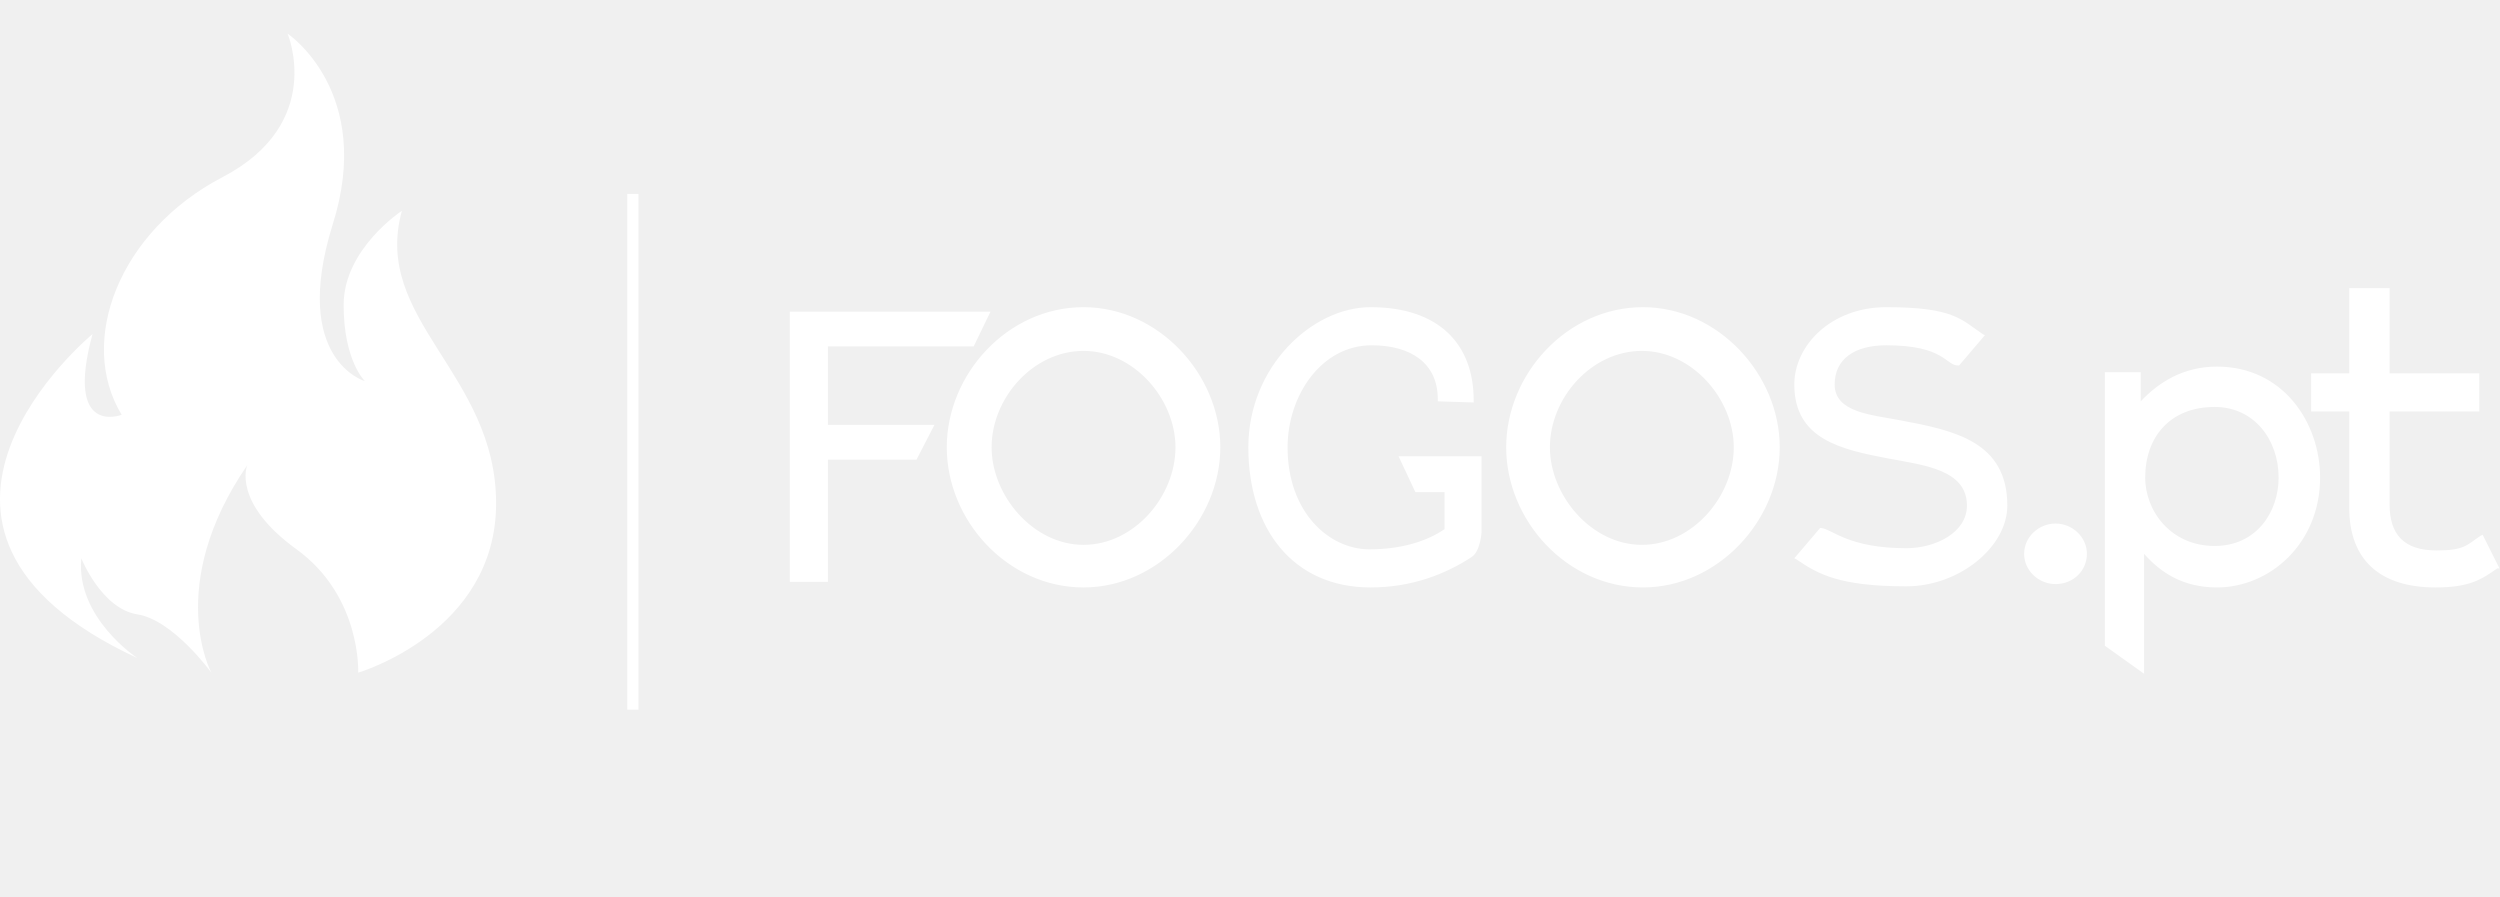
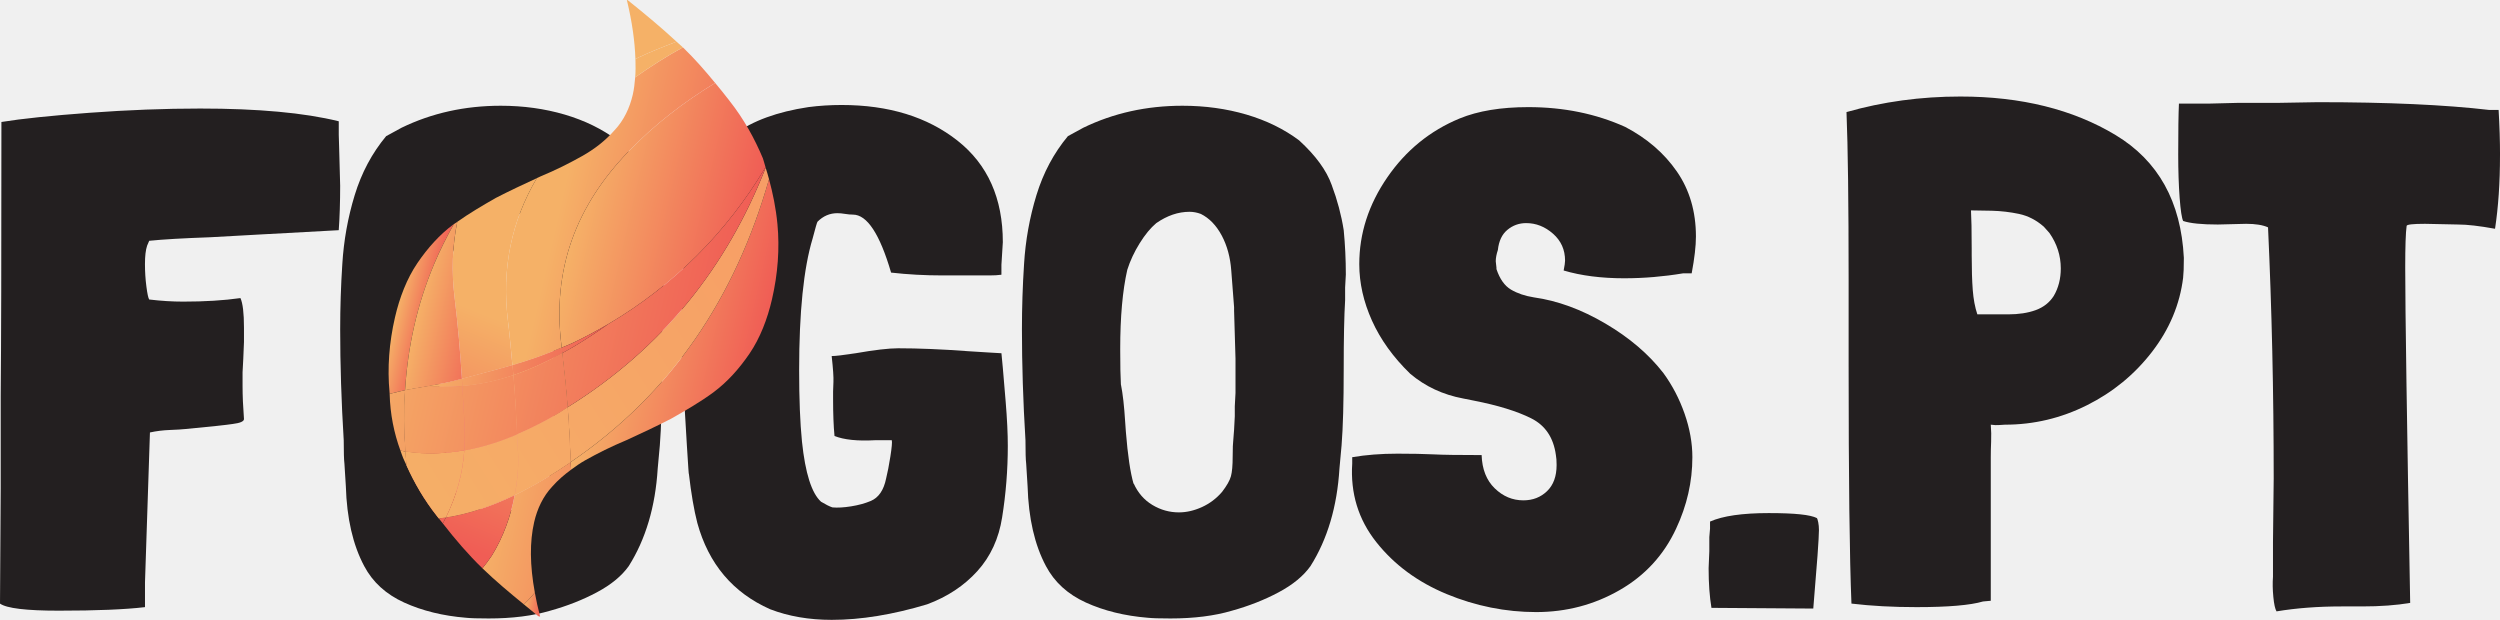
- <svg xmlns="http://www.w3.org/2000/svg" version="1.1" x="0" y="0" width="223" height="80" viewBox="0, 0, 223, 80">
-   <g id="Background">
-     <rect x="0" y="0" width="223" height="80" fill="#000000" fill-opacity="0" />
-   </g>
-   <g id="Layer_1">
-     <path d="M55.952,17.3 L56.952,17.3 L56.952,63.3 L55.952,63.3 L55.952,17.3 z M10.852,37 C6.852,30.4 10.652,20.6 19.852,15.8 C29.052,11 25.652,3 25.652,3 C25.652,3 33.452,8.2 29.652,20.1 C25.952,32.1 32.552,34 32.552,34 C32.552,34 30.652,32.2 30.652,27.2 C30.652,22.2 35.852,18.8 35.852,18.8 C33.152,28.5 44.252,33.3 44.252,44.9 C44.252,56.4 31.952,60 31.952,60 C31.952,60 32.252,53.2 26.452,49 C20.652,44.8 22.052,41.5 22.052,41.5 C14.652,52.3 18.852,60 18.852,60 C18.852,60 15.452,55.3 12.252,54.8 C9.052,54.3 7.252,49.8 7.252,49.8 C6.752,55.1 12.252,58.7 12.252,58.7 C-12.748,47.1 8.252,29.8 8.252,29.8 C5.752,39 10.852,37 10.852,37 z M70.452,27.8 L88.352,27.8 L86.852,30.9 L73.852,30.9 L73.852,37.9 L83.352,37.9 L81.752,41 L73.852,41 L73.852,51.9 L70.452,51.9 L70.452,27.8 z M84.452,39.9 C84.452,33.4 89.852,27.4 96.652,27.4 C103.352,27.4 108.852,33.4 108.852,39.9 C108.852,46.4 103.352,52.4 96.652,52.4 C89.852,52.4 84.452,46.4 84.452,39.9 z M88.452,39.9 C88.452,44.2 92.152,48.6 96.652,48.6 C101.152,48.6 104.852,44.3 104.852,39.9 C104.852,35.6 101.152,31.3 96.652,31.3 C92.152,31.3 88.452,35.5 88.452,39.9 z M132.152,40.7 L132.152,47.5 L132.152,47.5 C132.152,47.5 132.052,49.2 131.252,49.7 C128.952,51.2 125.952,52.4 122.252,52.4 C115.352,52.4 111.352,47.2 111.352,39.9 C111.352,32.7 117.052,27.4 122.252,27.4 C128.352,27.4 131.452,30.7 131.452,35.7 L131.452,35.9 L128.252,35.8 L128.252,35.6 C128.252,32.4 125.852,30.8 122.352,30.8 C117.852,30.8 114.852,35.3 114.852,39.9 C114.852,45.7 118.552,49 122.152,49 C124.952,49 127.252,48.3 128.852,47.2 L128.852,43.9 L126.252,43.9 L124.752,40.7 L132.152,40.7 z M134.352,39.9 C134.352,33.4 139.752,27.4 146.552,27.4 C153.252,27.4 158.752,33.4 158.752,39.9 C158.752,46.4 153.252,52.4 146.552,52.4 C139.752,52.4 134.352,46.4 134.352,39.9 z M138.252,39.9 C138.252,44.2 141.952,48.6 146.452,48.6 C150.952,48.6 154.652,44.3 154.652,39.9 C154.652,35.6 150.952,31.3 146.452,31.3 C141.952,31.3 138.252,35.5 138.252,39.9 z M168.252,30.8 C165.452,30.8 163.652,32 163.652,34.3 C163.652,36.8 166.952,37 169.552,37.5 C174.352,38.4 179.052,39.4 179.052,45.1 C179.052,48.8 174.752,52.3 170.052,52.3 C164.052,52.3 162.152,51.2 160.252,49.9 L160.052,49.8 L162.352,47.1 L162.452,47.1 C163.452,47.2 164.852,48.9 170.052,48.9 C172.652,48.9 175.452,47.5 175.452,45.1 C175.452,41.9 171.652,41.5 168.452,40.9 C164.252,40.1 160.052,39.2 160.052,34.3 C160.052,30.8 163.352,27.4 168.252,27.4 C174.252,27.4 174.952,28.5 176.852,29.8 L177.052,29.9 L174.752,32.6 L174.652,32.6 C173.552,32.6 173.452,30.8 168.252,30.8 z M183.352,46.7 C184.852,46.7 186.152,47.9 186.152,49.4 C186.152,50.9 184.952,52.1 183.352,52.1 C181.852,52.1 180.552,50.9 180.552,49.4 C180.552,47.9 181.852,46.7 183.352,46.7 z M197.752,32.7 C203.652,32.7 206.952,37.7 206.952,42.6 C206.952,48.5 202.452,52.4 197.752,52.4 C194.752,52.4 192.752,51.1 191.252,49.4 L191.252,60.1 L187.752,57.6 L187.752,33.2 L190.952,33.2 L190.952,35.8 C192.552,34.1 194.752,32.7 197.752,32.7 z M197.552,48.7 C201.252,48.7 203.252,45.7 203.252,42.6 C203.252,39.2 201.052,36.3 197.552,36.3 C193.552,36.3 191.352,39 191.352,42.6 C191.352,45.6 193.652,48.7 197.552,48.7 z M222.752,50.7 C221.352,51.7 220.252,52.4 217.252,52.4 C212.252,52.4 209.552,49.9 209.552,45.3 L209.552,36.7 L206.152,36.7 L206.152,33.3 L209.552,33.3 L209.552,25.7 L213.152,25.7 L213.152,33.3 L221.152,33.3 L221.152,36.7 L213.152,36.7 L213.152,45 C213.152,47.7 214.452,49.1 217.352,49.1 C219.852,49.1 220.052,48.6 221.252,47.8 L221.452,47.7 L222.952,50.7 L222.752,50.7 z" fill="#FFFFFF" />
+ <svg xmlns="http://www.w3.org/2000/svg" xmlns:xlink="http://www.w3.org/1999/xlink" id="Layer_2" data-name="Layer 2" viewBox="0 0 2064.96 512">
+   <defs>
+     <style>
+       .cls-1 {
+         fill: url(#linear-gradient-15);
+       }
+ 
+       .cls-2 {
+         fill: url(#linear-gradient-13);
+       }
+ 
+       .cls-3 {
+         fill: url(#linear-gradient-28);
+       }
+ 
+       .cls-4 {
+         fill: url(#linear-gradient-2);
+       }
+ 
+       .cls-5 {
+         fill: url(#linear-gradient-25);
+       }
+ 
+       .cls-6 {
+         fill: url(#linear-gradient-10);
+       }
+ 
+       .cls-7 {
+         fill: url(#linear-gradient-12);
+       }
+ 
+       .cls-8 {
+         fill: url(#linear-gradient-27);
+       }
+ 
+       .cls-9 {
+         fill: url(#linear-gradient-26);
+       }
+ 
+       .cls-10 {
+         fill: url(#linear-gradient-4);
+       }
+ 
+       .cls-11 {
+         fill: url(#linear-gradient-30);
+       }
+ 
+       .cls-12 {
+         fill: url(#linear-gradient-3);
+       }
+ 
+       .cls-13 {
+         fill: url(#linear-gradient-34);
+       }
+ 
+       .cls-14 {
+         fill: url(#linear-gradient-5);
+       }
+ 
+       .cls-15 {
+         fill: url(#linear-gradient-22);
+       }
+ 
+       .cls-16 {
+         fill: url(#linear-gradient-24);
+       }
+ 
+       .cls-17 {
+         fill: #231f20;
+       }
+ 
+       .cls-18 {
+         fill: url(#linear-gradient-33);
+       }
+ 
+       .cls-19 {
+         fill: url(#linear-gradient-8);
+       }
+ 
+       .cls-20 {
+         fill: url(#linear-gradient-14);
+       }
+ 
+       .cls-21 {
+         fill: url(#linear-gradient-29);
+       }
+ 
+       .cls-22 {
+         fill: url(#linear-gradient-20);
+       }
+ 
+       .cls-23 {
+         fill: url(#linear-gradient-17);
+       }
+ 
+       .cls-24 {
+         fill: url(#linear-gradient-7);
+       }
+ 
+       .cls-25 {
+         fill: url(#linear-gradient-9);
+       }
+ 
+       .cls-26 {
+         fill: url(#linear-gradient-11);
+       }
+ 
+       .cls-27 {
+         fill: url(#linear-gradient-19);
+       }
+ 
+       .cls-28 {
+         fill: url(#linear-gradient-6);
+       }
+ 
+       .cls-29 {
+         fill: #f5b167;
+       }
+ 
+       .cls-30 {
+         fill: url(#linear-gradient-21);
+       }
+ 
+       .cls-31 {
+         fill: url(#linear-gradient-32);
+       }
+ 
+       .cls-32 {
+         fill: url(#linear-gradient-16);
+       }
+ 
+       .cls-33 {
+         fill: url(#linear-gradient);
+       }
+ 
+       .cls-34 {
+         fill: url(#linear-gradient-23);
+       }
+ 
+       .cls-35 {
+         fill: url(#linear-gradient-31);
+       }
+ 
+       .cls-36 {
+         fill: url(#linear-gradient-18);
+       }
+     </style>
+     <linearGradient id="linear-gradient" x1="540.12" y1="327.57" x2="555.4" y2="327.57" gradientTransform="translate(-19.34 56.31) rotate(12.99)" gradientUnits="userSpaceOnUse">
+       <stop offset="0" stop-color="#f5b167" />
+       <stop offset="1" stop-color="#f05d55" />
+     </linearGradient>
+     <linearGradient id="linear-gradient-2" x1="551.3" y1="77.46" x2="683.09" y2="77.46" xlink:href="#linear-gradient" />
+     <linearGradient id="linear-gradient-3" x1="383.01" y1="111.18" x2="413.06" y2="111.18" xlink:href="#linear-gradient" />
+     <linearGradient id="linear-gradient-4" x1="509.86" y1="-4.5" x2="653.34" y2="-4.5" xlink:href="#linear-gradient" />
+     <linearGradient id="linear-gradient-5" x1="495.14" y1="268.35" x2="665.6" y2="268.35" xlink:href="#linear-gradient" />
+     <linearGradient id="linear-gradient-6" x1="495.14" y1="-4.19" x2="665.6" y2="-4.19" xlink:href="#linear-gradient" />
+     <linearGradient id="linear-gradient-7" x1="511.67" y1="112.87" x2="482.33" y2="295.15" xlink:href="#linear-gradient" />
+     <linearGradient id="linear-gradient-8" x1="506.19" y1="111.99" x2="476.85" y2="294.27" xlink:href="#linear-gradient" />
+     <linearGradient id="linear-gradient-9" x1="448.38" y1="102.68" x2="419.03" y2="284.96" xlink:href="#linear-gradient" />
+     <linearGradient id="linear-gradient-10" x1="399.98" y1="277.14" x2="465.56" y2="277.14" xlink:href="#linear-gradient" />
+     <linearGradient id="linear-gradient-11" x1="399.98" y1="107.01" x2="465.56" y2="107.01" xlink:href="#linear-gradient" />
+     <linearGradient id="linear-gradient-12" x1="369.05" y1="281.59" x2="698.32" y2="-47.68" gradientTransform="translate(-19.34 56.31) rotate(12.99)" gradientUnits="userSpaceOnUse">
+       <stop offset="0" stop-color="#f5b167" />
+       <stop offset="1" stop-color="#f79d66" />
+     </linearGradient>
+     <linearGradient id="linear-gradient-13" x1="380.04" y1="292.58" x2="709.31" y2="-36.69" xlink:href="#linear-gradient-12" />
+     <linearGradient id="linear-gradient-14" x1="495.14" y1="203.37" x2="665.6" y2="203.37" xlink:href="#linear-gradient" />
+     <linearGradient id="linear-gradient-15" x1="407.71" y1="320.24" x2="736.98" y2="-9.03" xlink:href="#linear-gradient-12" />
+     <linearGradient id="linear-gradient-16" x1="506.98" y1="112.11" x2="477.63" y2="294.39" xlink:href="#linear-gradient" />
+     <linearGradient id="linear-gradient-17" x1="402.86" y1="315.39" x2="732.12" y2="-13.88" xlink:href="#linear-gradient-12" />
+     <linearGradient id="linear-gradient-18" x1="399.98" y1="246.76" x2="465.56" y2="246.76" xlink:href="#linear-gradient" />
+     <linearGradient id="linear-gradient-19" x1="388.95" y1="301.48" x2="718.22" y2="-27.79" xlink:href="#linear-gradient-12" />
+     <linearGradient id="linear-gradient-20" x1="356.59" y1="204.37" x2="653.99" y2="204.37" xlink:href="#linear-gradient" />
+     <linearGradient id="linear-gradient-21" x1="356.59" y1="48.17" x2="653.99" y2="48.17" xlink:href="#linear-gradient" />
+     <linearGradient id="linear-gradient-22" x1="495.14" y1="157.48" x2="665.6" y2="157.48" xlink:href="#linear-gradient" />
+     <linearGradient id="linear-gradient-23" x1="356.59" y1="157.48" x2="653.99" y2="157.48" xlink:href="#linear-gradient" />
+     <linearGradient id="linear-gradient-24" x1="487.88" y1="109.04" x2="458.54" y2="291.32" xlink:href="#linear-gradient" />
+     <linearGradient id="linear-gradient-25" x1="356.59" y1="182.17" x2="653.99" y2="182.17" xlink:href="#linear-gradient" />
+     <linearGradient id="linear-gradient-26" x1="399.98" y1="197.2" x2="465.56" y2="197.2" xlink:href="#linear-gradient" />
+     <linearGradient id="linear-gradient-27" x1="356.59" y1="197.2" x2="653.99" y2="197.2" xlink:href="#linear-gradient" />
+     <linearGradient id="linear-gradient-28" x1="423.31" y1="104.55" x2="556.09" y2="104.55" xlink:href="#linear-gradient" />
+     <linearGradient id="linear-gradient-29" x1="495.14" y1="131.8" x2="665.6" y2="131.8" xlink:href="#linear-gradient" />
+     <linearGradient id="linear-gradient-30" x1="423.31" y1="131.8" x2="556.09" y2="131.8" xlink:href="#linear-gradient" />
+     <linearGradient id="linear-gradient-31" x1="476.16" y1="107.15" x2="446.81" y2="289.43" xlink:href="#linear-gradient" />
+     <linearGradient id="linear-gradient-32" x1="423.31" y1="152.55" x2="556.09" y2="152.55" xlink:href="#linear-gradient" />
+     <linearGradient id="linear-gradient-33" x1="399.98" y1="165.83" x2="465.56" y2="165.83" xlink:href="#linear-gradient" />
+     <linearGradient id="linear-gradient-34" x1="423.31" y1="165.83" x2="556.09" y2="165.83" xlink:href="#linear-gradient" />
+   </defs>
+   <g id="Logo_in-app" data-name="Logo in-app">
+     <g id="PRETO">
+       <g>
+         <path class="cls-17" d="M154.22,354.28c-3.9.4-8.58.68-14.02.88-5.46.2-10.91.87-16.35,2.04l-4.09,123.84v20.44c-16.36,1.95-40.12,2.93-71.27,2.93-26.87,0-43.03-1.96-48.49-5.85l.59-95.22v-76.52c.38-40.89.58-116.25.58-226.07,16.74-2.72,40.99-5.25,72.73-7.59,31.74-2.34,62.21-3.51,91.42-3.51,47.9,0,86.06,3.51,114.49,10.52v11.1c0,1.57.1,4.77.29,9.64.19,4.88.48,15.68.87,32.42,0,13.63-.39,25.91-1.17,36.8l-42.64,2.34-21.61,1.16-10.52.59-31.55,1.75c-22.2.79-38.94,1.76-50.24,2.92l-1.75,4.09c-1.17,3.51-1.75,8.58-1.75,15.19,0,6.24.38,12.37,1.17,18.4.77,6.05,1.55,9.64,2.33,10.81,9.74,1.17,19.08,1.75,28.04,1.75,17.91,0,33.69-.97,47.32-2.92,1.95,4.29,2.92,12.46,2.92,24.54v11.68l-.58,14.02-.59,11.1v11.11c0,8.18.39,17.33,1.17,27.45,0,1.96-3.12,3.32-9.35,4.09-5.07.79-17.72,2.15-37.96,4.09Z" />
+         <path class="cls-17" d="M548.52,226.94l-.58,10.51v10.52c-.79,12.85-1.17,31.75-1.17,56.67,0,27.66-.59,48.69-1.75,63.09l-1.76,19.27c-1.95,31.55-9.93,58.42-23.95,80.62-5.84,8.18-14.6,15.38-26.29,21.61-11.68,6.24-24.53,11.3-38.55,15.19-14.4,4.28-31.35,6.42-50.82,6.42-8.97,0-15.18-.2-18.69-.58-19.08-1.56-36.13-5.75-51.11-12.56-14.99-6.81-25.99-16.84-33-30.08-9.35-17.52-14.41-39.52-15.19-66.01l-1.17-18.69c-.39-3.11-.58-9.54-.58-19.28-1.96-31.93-2.92-62.5-2.92-91.71,0-17.9.58-35.83,1.75-53.74,1.17-19.47,4.57-38.46,10.22-56.95,5.65-18.49,14.32-34.76,25.99-48.78l12.85-7.01c24.92-12.07,52.18-18.11,81.79-18.11,18.69,0,36.3,2.44,52.86,7.3,16.54,4.88,31.05,11.98,43.52,21.33,13.62,12.46,22.58,24.74,26.87,36.8,4.68,12.46,7.98,24.92,9.94,37.38,1.17,12.07,1.75,24.34,1.75,36.8ZM456.23,253.81l-2.34-30.38c-.79-10.9-3.41-20.54-7.88-28.91-4.49-8.38-10.23-14.32-17.24-17.82-3.12-1.17-6.24-1.76-9.35-1.76-9.35,0-18.5,3.13-27.46,9.35-4.67,3.9-9.25,9.45-13.73,16.65-4.48,7.22-7.88,14.52-10.22,21.91-3.9,17.14-5.84,38.95-5.84,65.43,0,13.24.19,23.17.58,29.79v-.58c1.56,7.8,2.72,18.1,3.51,30.96l.58,8.18c1.56,19.48,3.7,33.89,6.43,43.23v-.59c3.51,7.8,8.66,13.73,15.48,17.82,6.82,4.09,14.12,6.13,21.91,6.13,6.23,0,12.56-1.45,18.99-4.37,6.43-2.93,11.98-7.1,16.65-12.56,3.89-5.06,6.33-9.35,7.3-12.85.97-3.51,1.46-8.96,1.46-16.35,0-6.62.19-11.49.58-14.6l.59-7.6.58-11.1v-8.19l.59-11.1v-28.04l-1.17-39.72v-2.92Z" />
+         <path class="cls-17" d="M798.54,290.02l18.69,1.17,9.94.58,1.16,12.27c.39,4.29,1.17,13.53,2.34,27.74,1.17,14.22,1.76,26.38,1.76,36.51,0,19.86-1.57,39.53-4.68,59-2.73,17.53-9.55,32.34-20.44,44.4-10.91,12.07-24.74,21.23-41.48,27.46-28.43,8.56-54.72,12.84-78.86,12.84-18.69,0-35.63-2.92-50.82-8.76-30.77-13.63-50.83-37.39-60.17-71.27-2.73-10.52-5.06-24.14-7.01-40.89,0,4.29-2.14-30.57-6.43-104.57,0-12.46.19-22.38.59-29.79.77-35.05,2.72-60.75,5.84-77.11,5.45-31.16,18.11-54.13,37.97-68.93,14.79-10.9,35.05-18.3,60.74-22.2,8.96-1.17,18.11-1.75,27.46-1.75,38.94,0,70.88,9.84,95.8,29.5,24.92,19.66,37.38,47.61,37.38,83.82l-1.16,18.69v8.19c-2.73.39-6.05.58-9.94.58h-38.55c-14.8,0-29.02-.78-42.64-2.34-9.35-31.93-19.86-47.9-31.55-47.9-1.95,0-4.09-.19-6.43-.58-2.33-.39-4.48-.59-6.42-.59-6.24,0-11.68,2.34-16.36,7.02-.39.39-1.75,5.06-4.09,14.01-7.4,24.54-11.1,60.75-11.1,108.65,0,23.76.77,43.43,2.34,59,2.72,26.1,7.98,42.64,15.76,49.66,3.89,2.34,7.02,3.9,9.35,4.67,4.29.4,9.44.1,15.49-.87,6.03-.97,11.39-2.42,16.06-4.38,6.62-2.72,10.9-8.95,12.85-18.69,1.17-4.67,2.34-10.71,3.51-18.1,1.16-7.4,1.55-11.88,1.16-13.44h-14.01c-14.41.79-25.51-.38-33.3-3.5-.79-8.18-1.17-18.3-1.17-30.38v-6.43c0-1.55.09-4.18.29-7.88.19-3.7-.29-10.81-1.46-21.33,3.11,0,9.73-.77,19.86-2.34,15.57-2.72,27.26-4.09,35.05-4.09,16.74,0,35.63.79,56.67,2.34Z" />
+         <path class="cls-17" d="M1111.63,226.94l-.58,10.51v10.52c-.79,12.85-1.17,31.75-1.17,56.67,0,27.66-.59,48.69-1.75,63.09l-1.76,19.27c-1.95,31.55-9.93,58.42-23.95,80.62-5.84,8.18-14.6,15.38-26.29,21.61-11.68,6.24-24.53,11.3-38.55,15.19-14.4,4.28-31.35,6.42-50.82,6.42-8.97,0-15.18-.2-18.69-.58-19.08-1.56-36.13-5.75-51.11-12.56-14.99-6.81-25.99-16.84-33-30.08-9.35-17.52-14.41-39.52-15.19-66.01l-1.17-18.69c-.39-3.11-.58-9.54-.58-19.28-1.96-31.93-2.92-62.5-2.92-91.71,0-17.9.58-35.83,1.75-53.74,1.17-19.47,4.57-38.46,10.22-56.95,5.65-18.49,14.32-34.76,25.99-48.78l12.85-7.01c24.92-12.07,52.18-18.11,81.79-18.11,18.69,0,36.3,2.44,52.86,7.3,16.54,4.88,31.05,11.98,43.52,21.33,13.62,12.46,22.58,24.74,26.87,36.8,4.68,12.46,7.98,24.92,9.94,37.38,1.17,12.07,1.75,24.34,1.75,36.8ZM1019.34,253.81l-2.34-30.38c-.79-10.9-3.41-20.54-7.88-28.91-4.49-8.38-10.23-14.32-17.24-17.82-3.12-1.17-6.24-1.76-9.35-1.76-9.35,0-18.5,3.13-27.46,9.35-4.67,3.9-9.25,9.45-13.73,16.65-4.48,7.22-7.88,14.52-10.22,21.91-3.9,17.14-5.84,38.95-5.84,65.43,0,13.24.19,23.17.58,29.79v-.58c1.56,7.8,2.72,18.1,3.51,30.96l.58,8.18c1.56,19.48,3.7,33.89,6.43,43.23v-.59c3.51,7.8,8.66,13.73,15.48,17.82,6.82,4.09,14.12,6.13,21.91,6.13,6.23,0,12.56-1.45,18.99-4.37,6.43-2.93,11.98-7.1,16.65-12.56,3.89-5.06,6.33-9.35,7.3-12.85s1.46-8.96,1.46-16.35c0-6.62.19-11.49.58-14.6l.59-7.6.58-11.1v-8.19l.59-11.1v-28.04l-1.17-39.72v-2.92Z" />
+         <path class="cls-17" d="M1341.79,229.86c-19.08,0-35.83-2.14-50.24-6.43.78-3.89,1.17-6.62,1.17-8.18,0-8.96-3.31-16.36-9.93-22.2-6.63-5.84-14.02-8.77-22.2-8.77-5.84,0-11.01,1.85-15.48,5.55-4.49,3.71-7.11,9.26-7.89,16.65-1.17,3.51-1.75,6.63-1.75,9.35l.58,5.26v1.17c2.73,8.18,6.72,13.82,11.98,16.94,5.26,3.12,11.58,5.26,18.99,6.43,19.46,2.73,39.13,9.93,59,21.61,19.86,11.68,35.83,25.32,47.9,40.89,7.4,10.13,13.23,21.32,17.52,33.58,4.29,12.27,6.43,24.24,6.43,35.93,0,20.25-4.48,39.92-13.43,59-10.13,21.82-25.7,38.76-46.73,50.83-21.03,12.07-44.01,18.1-68.93,18.1s-49.94-4.96-73.89-14.89c-23.95-9.94-43.33-24.24-58.12-42.94-14.8-18.69-21.42-40.31-19.86-64.84v-5.26c11.29-1.94,23.75-2.92,37.38-2.92,11.68,0,21.61.2,29.79.58,7.4.4,20.64.59,39.72.59.39,11.68,3.99,20.83,10.81,27.45,6.81,6.63,14.69,9.94,23.66,9.94,7.79,0,14.31-2.53,19.57-7.6,5.26-5.06,7.89-12.26,7.89-21.61,0-3.51-.2-6.23-.59-8.18-1.95-14.4-8.76-24.54-20.44-30.38-11.68-5.85-27.46-10.71-47.32-14.6l-8.76-1.75c-16.75-3.12-31.36-9.94-43.81-20.45-14.02-13.62-24.54-28.23-31.55-43.81-7.01-15.57-10.52-31.15-10.52-46.73,0-25.31,7.68-49.16,23.08-71.56,15.38-22.39,35.34-38.65,59.88-48.78,15.18-6.22,34.07-9.35,56.66-9.35,29.21,0,55.88,5.46,80.04,16.36,17.9,9.35,32.13,21.61,42.64,36.79,10.52,15.19,15.77,33.11,15.77,53.75,0,7.8-1.17,17.91-3.51,30.38h-7.01c-16.36,2.73-32.53,4.09-48.49,4.09Z" />
+         <path class="cls-17" d="M1411.29,469.36l.58-14.01v-11.68l.59-7.02v-5.84c10.52-4.67,26.67-7.01,48.48-7.01s34.27,1.37,39.72,4.09c.39.39.78,1.56,1.17,3.51.39,1.95.59,4.09.59,6.42,0,3.13-.4,10.14-1.17,21.03l-3.51,43.81-84.11-.58c-1.56-9.35-2.34-20.25-2.34-32.72Z" />
+         <path class="cls-17" d="M1803.25,229.27c-2.73,22.2-11.3,42.64-25.7,61.33-14.41,18.7-32.34,33.4-53.75,44.11-21.42,10.72-44.01,16.07-67.76,16.07-1.17,0-2.73.1-4.67.29-1.96.2-4.29.1-7.02-.29.39,4.67.48,9.35.29,14.01-.2,4.68-.29,8.97-.29,12.85v118.58l-6.42.59c-10.52,3.11-28.83,4.67-54.92,4.67-19.47,0-37.38-.97-53.74-2.92-1.56-37.76-2.34-103.4-2.34-196.86v-70.68c0-63.47-.58-109.62-1.75-138.45,29.98-8.56,61.33-12.84,94.05-12.84,50.23,0,92.97,10.61,128.22,31.83,35.24,21.23,54.03,55.01,56.37,101.35v.58c0,7.41-.21,12.66-.59,15.77ZM1667.73,176.7c-7.41-1.56-14.9-2.43-22.49-2.63-7.6-.19-13.35-.29-17.24-.29.38,6.24.59,16.75.59,31.55v5.26c0,11.68.29,21.33.87,28.91.58,7.6,1.84,14.32,3.79,20.16h25.41c8.76,0,16.35-1.17,22.78-3.5,6.43-2.34,11.39-6.23,14.9-11.68,3.89-6.62,5.84-14.21,5.84-22.78,0-10.52-3.12-20.25-9.35-29.21l-4.68-5.26c-6.23-5.46-13.04-8.96-20.44-10.52Z" />
+         <path class="cls-17" d="M2064.96,128.21c0,22.59-1.37,42.84-4.1,60.75-12.84-2.34-22.98-3.51-30.37-3.51l-27.46-.58c-10.14,0-15.19.58-15.19,1.75-.78,5.46-1.16,16.94-1.16,34.47,0,34.28,1.36,126.57,4.09,276.89-11.3,1.94-24.54,2.92-39.72,2.92h-16.94c-19.48,0-37.38,1.36-53.74,4.09-1.17-1.95-2.05-5.93-2.63-11.98-.58-6.03-.68-11.58-.29-16.65v-28.62l.59-52.58c0-70.87-1.56-139.99-4.68-207.37-4.29-1.94-10.33-2.92-18.1-2.92l-23.37.58c-13.24,0-22.78-.96-28.63-2.92-1.16-2.34-2.13-8.77-2.92-19.27-.77-10.52-1.17-22.39-1.17-35.63,0-19.47.2-33.5.59-42.06h25.12l22.78-.58h32.72l33.88-.59c58.03,0,105.34,2.15,141.95,6.43h7.6c.77,13.24,1.17,25.7,1.17,37.38Z" />
+       </g>
+       <g>
+         <path class="cls-33" d="M444.57,508.94l1.56.36c-1.83-6.92-3.2-13.45-4.37-19.83-2.86,3.48-5.84,6.74-9,9.79,3.94,3.22,7.62,6.32,11.81,9.67Z" />
+         <path class="cls-4" d="M517.43,363.58c11.9-5.44,24.76-11.49,36.85-17.71,12.26-7,24.53-14,35.41-22.13,10.89-8.14,20.76-18.96,29.43-31.71,8.67-12.74,14.78-28.53,18.54-44.86,4.85-21,6.4-41.93,4.49-62.03-1.27-13.37-3.82-25.54-6.95-37.17-27.59,96.79-79.8,176.49-163.84,233.73.08,2.08.27,4.18.34,6.26,3.7-2.72,7.45-5.38,11.57-7.7,10.35-5.8,21.48-11.43,34.16-16.69Z" />
+         <path class="cls-12" d="M358.63,217.96c4.84-11.48,10.35-22.32,16.21-32.82-.2.15-.43.27-.62.42-10.89,8.14-20.76,18.96-29.43,31.71-8.67,12.74-14.78,28.53-18.54,44.86-4.84,21-6.4,41.93-4.48,62.03,0,.41.07.79.08,1.2,4.23-1.06,8.43-2.24,12.74-3.05,2.21-35.5,9.69-70.36,24.05-104.34Z" />
+         <path class="cls-10" d="M463.73,285.15c.08.66.12,1.32.2,1.98,2.72-1.18,5.54-2.16,8.21-3.45,10.45-4.89,20.6-10.31,30.48-16.13,53.42-31.44,98.03-75.96,129.68-129.44-.79-2.39-1.3-5.05-2.17-7.36-6.88-16.33-15.49-32.24-28.18-48.27-3.67-4.89-7.48-9.36-11.24-13.96-25.77,15.7-49.88,34.12-71.52,56.54-43.2,44.73-63.26,97.24-55.45,160.08Z" />
+         <path class="cls-29" d="M558.77,34.38c-12.05-11.16-25.19-22.19-40.22-34.2l-.78-.18c4.33,17.95,6.6,34.17,7.07,48.75.9-.42,1.74-.91,2.65-1.33,10.25-4.8,20.74-8.99,31.27-13.04Z" />
+         <path class="cls-14" d="M449.39,395.8c-7.92,4.72-16,9.09-24.22,13.07-3.31,17.55-9.41,34.54-18.86,49.95-2.43,3.75-5.11,7.2-7.84,10.57.1.1.19.21.29.3,10.15,9.79,21.68,19.51,34.01,29.57,3.16-3.06,6.14-6.32,9-9.79-4.14-22.57-4.32-41.92-.54-58.3,2.51-10.89,7.36-21.24,14.95-29.31,4.68-5.32,9.94-9.79,15.52-13.9-.07-2.08-.26-4.18-.34-6.26-7.12,4.85-14.4,9.58-21.97,14.1Z" />
+         <path class="cls-28" d="M419.63,265.68c1.47,11.94,2.5,23.95,3.6,35.95,13.95-4.04,27.57-8.78,40.7-14.5-.08-.66-.12-1.32-.2-1.98-7.81-62.84,12.25-115.35,55.45-160.08,21.64-22.42,45.75-40.84,71.52-56.54-8.44-10.31-17.06-20.17-26.33-29.11-.1-.1-.23-.2-.33-.3-13.62,7.45-26.7,15.78-39.39,24.74-.39,5-.96,9.85-1.97,14.26-2.51,10.89-7.36,21.24-14.95,29.31-7.78,8.85-16.75,15.79-27.1,21.59-10.35,5.8-21.47,11.43-34.16,16.69-1,.46-2.07.97-3.08,1.44-20.64,34.98-29.29,74.13-23.77,118.52Z" />
+         <path class="cls-24" d="M425.16,408.88c-18.12,8.78-37,15.42-56.87,18.56-.81,1.65-1.63,3.29-2.51,4.91,10.4,13.4,21.09,25.84,32.68,37.05,2.73-3.37,5.41-6.82,7.84-10.57,9.45-15.41,15.55-32.39,18.86-49.95Z" />
+         <path class="cls-19" d="M564.05,39.12c-1.65-1.59-3.57-3.16-5.27-4.74-10.53,4.06-21.02,8.24-31.27,13.04-.91.42-1.75.9-2.65,1.33.17,5.25.18,10.36-.19,15.11,12.69-8.96,25.77-17.3,39.39-24.74Z" />
+         <path class="cls-25" d="M381.55,312.92c13.85-3.71,27.85-7.29,41.68-11.29-1.1-12-2.13-24.01-3.6-35.95-5.52-44.39,3.13-83.54,23.77-118.52-11.04,5.08-22.7,10.57-33.77,16.27-11.02,6.29-21.9,12.69-31.92,19.8-4.03,19.79-4.95,40.7-2.18,62.98,2.72,22.14,4.58,44.43,6.02,66.71Z" />
+         <path class="cls-6" d="M362.45,428.2c1.09,1.44,2.23,2.73,3.33,4.14.88-1.62,1.69-3.26,2.51-4.91-1.93.31-3.89.53-5.84.77Z" />
+         <path class="cls-26" d="M334.58,322.3c6.61-1.25,13.28-2.32,19.94-3.47,8.05-1.39,16.07-2.91,23.91-5.08,1.04-.28,2.09-.55,3.13-.83-1.44-22.28-3.3-44.57-6.02-66.71-2.77-22.28-1.85-43.19,2.18-62.98-.93.66-1.95,1.24-2.87,1.92-5.87,10.49-11.37,21.33-16.21,32.82-14.36,33.98-21.84,68.84-24.05,104.34Z" />
+         <path class="cls-7" d="M330.77,372.24c.75,2.04,1.4,4.13,2.24,6.11.89,2.1,1.9,4.19,2.85,6.28-.4-3.92-.63-7.82-.91-11.72-1.4-.21-2.8-.41-4.17-.67Z" />
+         <path class="cls-2" d="M471.36,381.7c84.04-57.24,136.24-136.95,163.84-233.73-.86-3.19-1.77-6.33-2.77-9.39-32.05,81.67-84.9,148.85-163.57,197.8,1.19,15.12,1.93,30.24,2.5,45.33Z" />
+         <path class="cls-20" d="M462.08,340.81c-11.35,6.77-23.02,12.81-35,17.94.17,4.07.54,8.16.66,12.22.92,12.77-.22,25.46-2.57,37.9,8.22-3.98,16.3-8.35,24.22-13.07,7.58-4.52,14.86-9.25,21.97-14.1-.57-15.09-1.32-30.2-2.5-45.33-2.31,1.44-4.42,3.03-6.78,4.43Z" />
+         <path class="cls-1" d="M462.08,340.81c-11.35,6.77-23.02,12.81-35,17.94.17,4.07.54,8.16.66,12.22.92,12.77-.22,25.46-2.57,37.9,8.22-3.98,16.3-8.35,24.22-13.07,7.58-4.52,14.86-9.25,21.97-14.1-.57-15.09-1.32-30.2-2.5-45.33-2.31,1.44-4.42,3.03-6.78,4.43Z" />
+         <path class="cls-32" d="M427.07,358.75c-14.02,6.01-28.52,10.59-43.57,13.21-1.29,19.32-6.6,38.07-15.21,55.47,19.87-3.13,38.76-9.77,56.87-18.56,2.35-12.44,3.49-25.12,2.57-37.9-.12-4.06-.49-8.15-.66-12.22Z" />
+         <path class="cls-23" d="M427.07,358.75c-14.02,6.01-28.52,10.59-43.57,13.21-1.29,19.32-6.6,38.07-15.21,55.47,19.87-3.13,38.76-9.77,56.87-18.56,2.35-12.44,3.49-25.12,2.57-37.9-.12-4.06-.49-8.15-.66-12.22Z" />
+         <path class="cls-36" d="M383.5,371.96c-11.39,1.98-23.07,2.94-35.15,2.35-4.57-.22-9.02-.74-13.42-1.4.29,3.91.51,7.8.91,11.72,6.42,14.14,14.28,28.03,25.33,41.99.41.55.85,1.02,1.26,1.57,1.95-.24,3.91-.46,5.84-.77,8.61-17.4,13.92-36.15,15.21-55.47Z" />
+         <path class="cls-27" d="M383.5,371.96c-11.39,1.98-23.07,2.94-35.15,2.35-4.57-.22-9.02-.74-13.42-1.4.29,3.91.51,7.8.91,11.72,6.42,14.14,14.28,28.03,25.33,41.99.41.55.85,1.02,1.26,1.57,1.95-.24,3.91-.46,5.84-.77,8.61-17.4,13.92-36.15,15.21-55.47Z" />
+         <path class="cls-22" d="M334.58,322.3c-4.31.81-8.5,2-12.74,3.05.44,16.88,3.64,32.5,8.93,46.89,1.38.26,2.77.46,4.17.67-1.26-17.01-1.41-33.88-.36-50.61Z" />
+         <path class="cls-30" d="M474.76,285.82c-3.43,2.04-6.9,3.98-10.38,5.89,1.74,14.85,3.3,29.74,4.47,44.66,78.67-48.94,131.52-116.13,163.57-197.8-.05-.15-.09-.31-.14-.46-31.64,53.47-76.25,98-129.68,129.44-8.95,6.32-18.15,12.47-27.85,18.26Z" />
+         <path class="cls-15" d="M427.07,358.75c11.98-5.13,23.65-11.18,35-17.94,2.36-1.41,4.47-2.99,6.78-4.43-1.17-14.92-2.73-29.81-4.47-44.66-13.03,7.18-26.46,13.38-40.34,18.11,1.38,16.32,2.35,32.63,3.03,48.93Z" />
+         <path class="cls-34" d="M427.07,358.75c11.98-5.13,23.65-11.18,35-17.94,2.36-1.41,4.47-2.99,6.78-4.43-1.17-14.92-2.73-29.81-4.47-44.66-13.03,7.18-26.46,13.38-40.34,18.11,1.38,16.32,2.35,32.63,3.03,48.93Z" />
+         <path class="cls-16" d="M424.05,309.82c-13.58,4.63-27.62,7.75-42.18,8.97.65,10.91,1.43,21.84,1.76,32.71.49,6.84.33,13.67-.12,20.46,15.05-2.61,29.55-7.2,43.57-13.21-.67-16.3-1.65-32.61-3.03-48.93Z" />
+         <path class="cls-5" d="M424.05,309.82c-13.58,4.63-27.62,7.75-42.18,8.97.65,10.91,1.43,21.84,1.76,32.71.49,6.84.33,13.67-.12,20.46,15.05-2.61,29.55-7.2,43.57-13.21-.67-16.3-1.65-32.61-3.03-48.93Z" />
+         <path class="cls-9" d="M381.86,318.79c-6.84.57-13.74.87-20.82.53-2.2-.11-4.37-.28-6.53-.48-6.66,1.15-13.33,2.22-19.94,3.47-1.04,16.73-.9,33.6.36,50.61,4.39.66,8.85,1.17,13.42,1.4,12.08.59,23.75-.37,35.15-2.35.45-6.79.62-13.61.12-20.46-.33-10.88-1.11-21.8-1.76-32.71Z" />
+         <path class="cls-8" d="M381.86,318.79c-6.84.57-13.74.87-20.82.53-2.2-.11-4.37-.28-6.53-.48-6.66,1.15-13.33,2.22-19.94,3.47-1.04,16.73-.9,33.6.36,50.61,4.39.66,8.85,1.17,13.42,1.4,12.08.59,23.75-.37,35.15-2.35.45-6.79.62-13.61.12-20.46-.33-10.88-1.11-21.8-1.76-32.71Z" />
+         <path class="cls-3" d="M474.76,285.82c9.7-5.79,18.9-11.94,27.85-18.26-9.88,5.81-20.02,11.23-30.48,16.13-2.67,1.29-5.49,2.27-8.21,3.45.18,1.52.28,3.06.46,4.58,3.48-1.92,6.95-3.85,10.38-5.89Z" />
+         <path class="cls-21" d="M464.39,291.71c-.18-1.52-.27-3.06-.46-4.58-13.14,5.71-26.76,10.46-40.7,14.5.25,2.73.59,5.46.82,8.19,13.89-4.73,27.31-10.93,40.34-18.11Z" />
+         <path class="cls-11" d="M464.39,291.71c-.18-1.52-.27-3.06-.46-4.58-13.14,5.71-26.76,10.46-40.7,14.5.25,2.73.59,5.46.82,8.19,13.89-4.73,27.31-10.93,40.34-18.11Z" />
+         <path class="cls-35" d="M424.05,309.82c-.23-2.74-.57-5.46-.82-8.19-13.82,4-27.82,7.58-41.68,11.29.13,1.96.2,3.91.32,5.87,14.56-1.22,28.6-4.34,42.18-8.97Z" />
+         <path class="cls-31" d="M424.05,309.82c-.23-2.74-.57-5.46-.82-8.19-13.82,4-27.82,7.58-41.68,11.29.13,1.96.2,3.91.32,5.87,14.56-1.22,28.6-4.34,42.18-8.97Z" />
+         <path class="cls-18" d="M381.86,318.79c-.12-1.96-.19-3.91-.32-5.87-1.04.28-2.09.55-3.13.83-7.84,2.18-15.86,3.7-23.91,5.08,2.16.2,4.33.38,6.53.48,7.08.35,13.98.05,20.82-.53Z" />
+         <path class="cls-13" d="M381.86,318.79c-.12-1.96-.19-3.91-.32-5.87-1.04.28-2.09.55-3.13.83-7.84,2.18-15.86,3.7-23.91,5.08,2.16.2,4.33.38,6.53.48,7.08.35,13.98.05,20.82-.53Z" />
+       </g>
+     </g>
  </g>
</svg>
